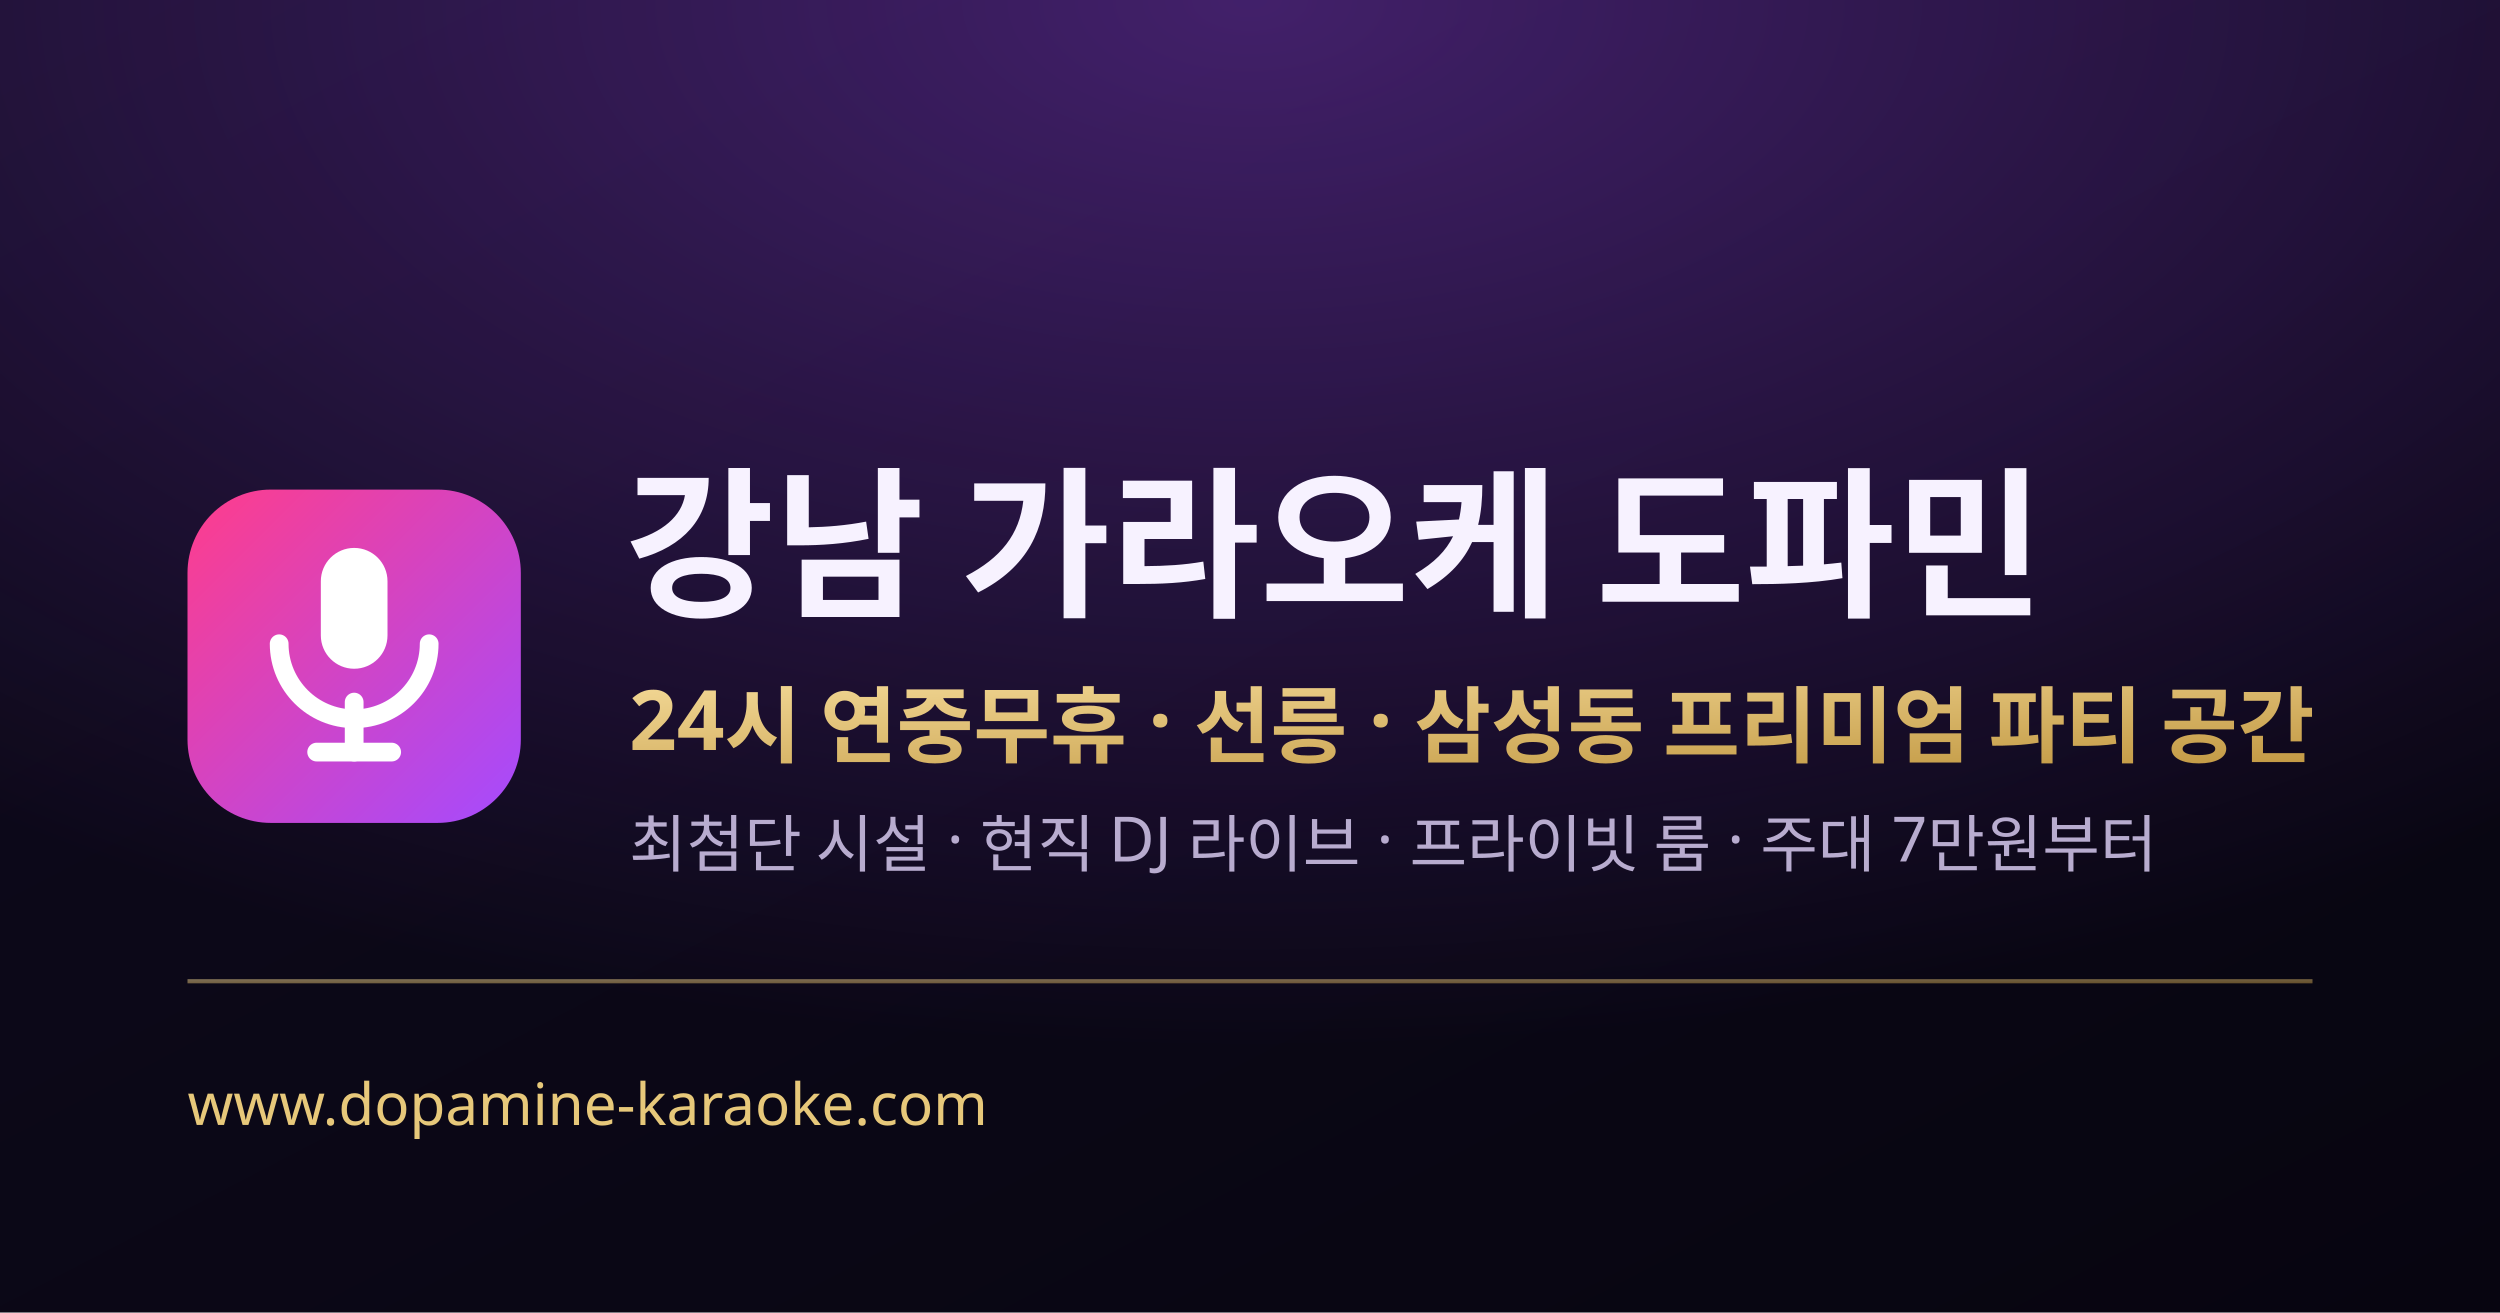
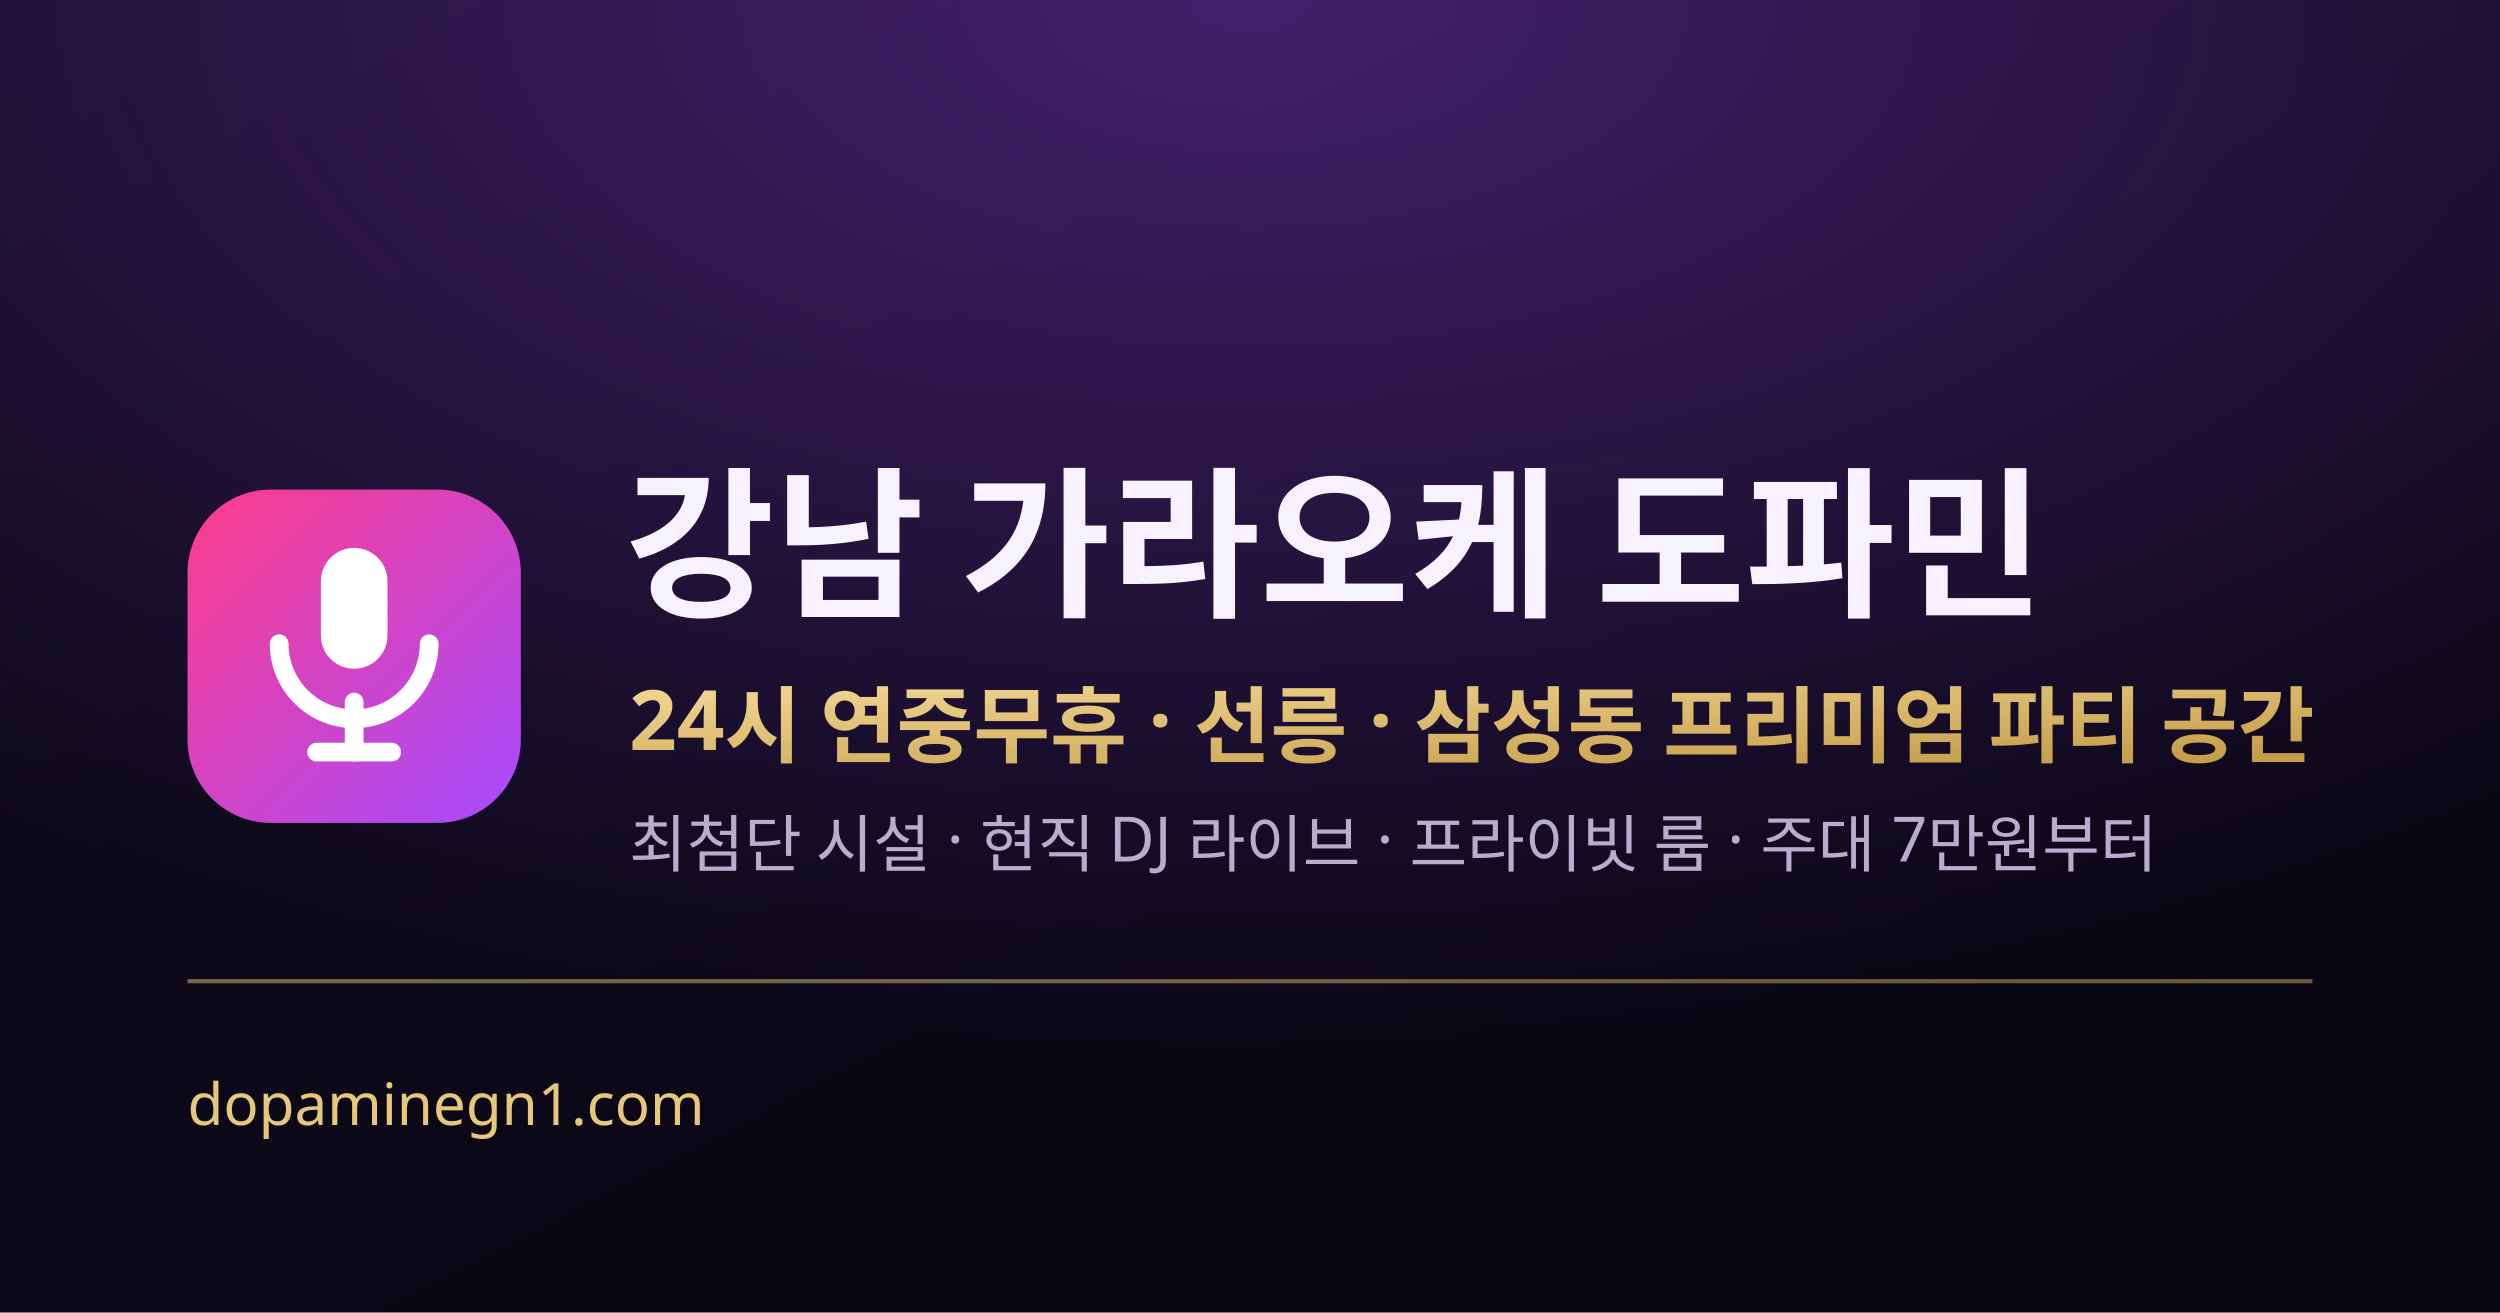
<svg xmlns="http://www.w3.org/2000/svg" width="1200" height="630" viewBox="0 0 1200 630">
  <defs>
    <linearGradient id="bg" x1="0" y1="0" x2="1" y2="1">
      <stop offset="0" stop-color="#0f0a1d" />
      <stop offset="1" stop-color="#070510" />
    </linearGradient>
    <linearGradient id="rose" x1="0" y1="0" x2="1" y2="1">
      <stop offset="0" stop-color="#ff3d8b" />
      <stop offset="1" stop-color="#a44bff" />
    </linearGradient>
    <linearGradient id="gold" x1="0" y1="0" x2="1" y2="1">
      <stop offset="0" stop-color="#f1d693" />
      <stop offset="1" stop-color="#c39a45" />
    </linearGradient>
    <radialGradient id="glow" cx="50%" cy="0%" r="80%">
      <stop offset="0" stop-color="#a44bff" stop-opacity="0.35" />
      <stop offset="1" stop-color="#a44bff" stop-opacity="0" />
    </radialGradient>
  </defs>
  <rect width="1200" height="630" fill="url(#bg)" />
  <rect width="1200" height="630" fill="url(#glow)" />
  <g transform="translate(90,235)">
    <rect width="160" height="160" rx="40" fill="url(#rose)" />
    <rect x="64" y="28" width="32" height="58" rx="16" fill="#fff" />
    <path d="M44 74 a36 36 0 0 0 72 0" fill="none" stroke="#fff" stroke-width="9" stroke-linecap="round" />
    <line x1="80" y1="102" x2="80" y2="126" stroke="#fff" stroke-width="9" stroke-linecap="round" />
    <line x1="62" y1="126" x2="98" y2="126" stroke="#fff" stroke-width="9" stroke-linecap="round" />
  </g>
  <text x="300" y="290" font-family="'Apple SD Gothic Neo','Malgun Gothic','Noto Sans KR',sans-serif" font-size="78" font-weight="800" fill="#f7f2ff">강남 가라오케 도파민</text>
  <text x="302" y="360" font-family="'Apple SD Gothic Neo','Malgun Gothic','Noto Sans KR',sans-serif" font-size="40" font-weight="700" fill="url(#gold)">24시 연중무휴 · 선릉 · 삼성동 프리미엄 파티 공간</text>
  <text x="302" y="416" font-family="'Apple SD Gothic Neo','Malgun Gothic','Noto Sans KR',sans-serif" font-size="30" fill="#b8accf">최첨단 시설 · 현직 DJ 라이브 · 프라이빗 룸 · 주대 7만원부터</text>
  <rect x="90" y="470" width="1020" height="2" fill="url(#gold)" opacity="0.5" />
-   <text x="90" y="540" font-family="'Apple SD Gothic Neo','Malgun Gothic','Noto Sans KR',sans-serif" font-size="28" fill="#e7c87a">www.dopamine-karaoke.com</text>
+   <text x="90" y="540" font-family="'Apple SD Gothic Neo','Malgun Gothic','Noto Sans KR',sans-serif" font-size="28" fill="#e7c87a">dopaminegn1.com</text>
</svg>
